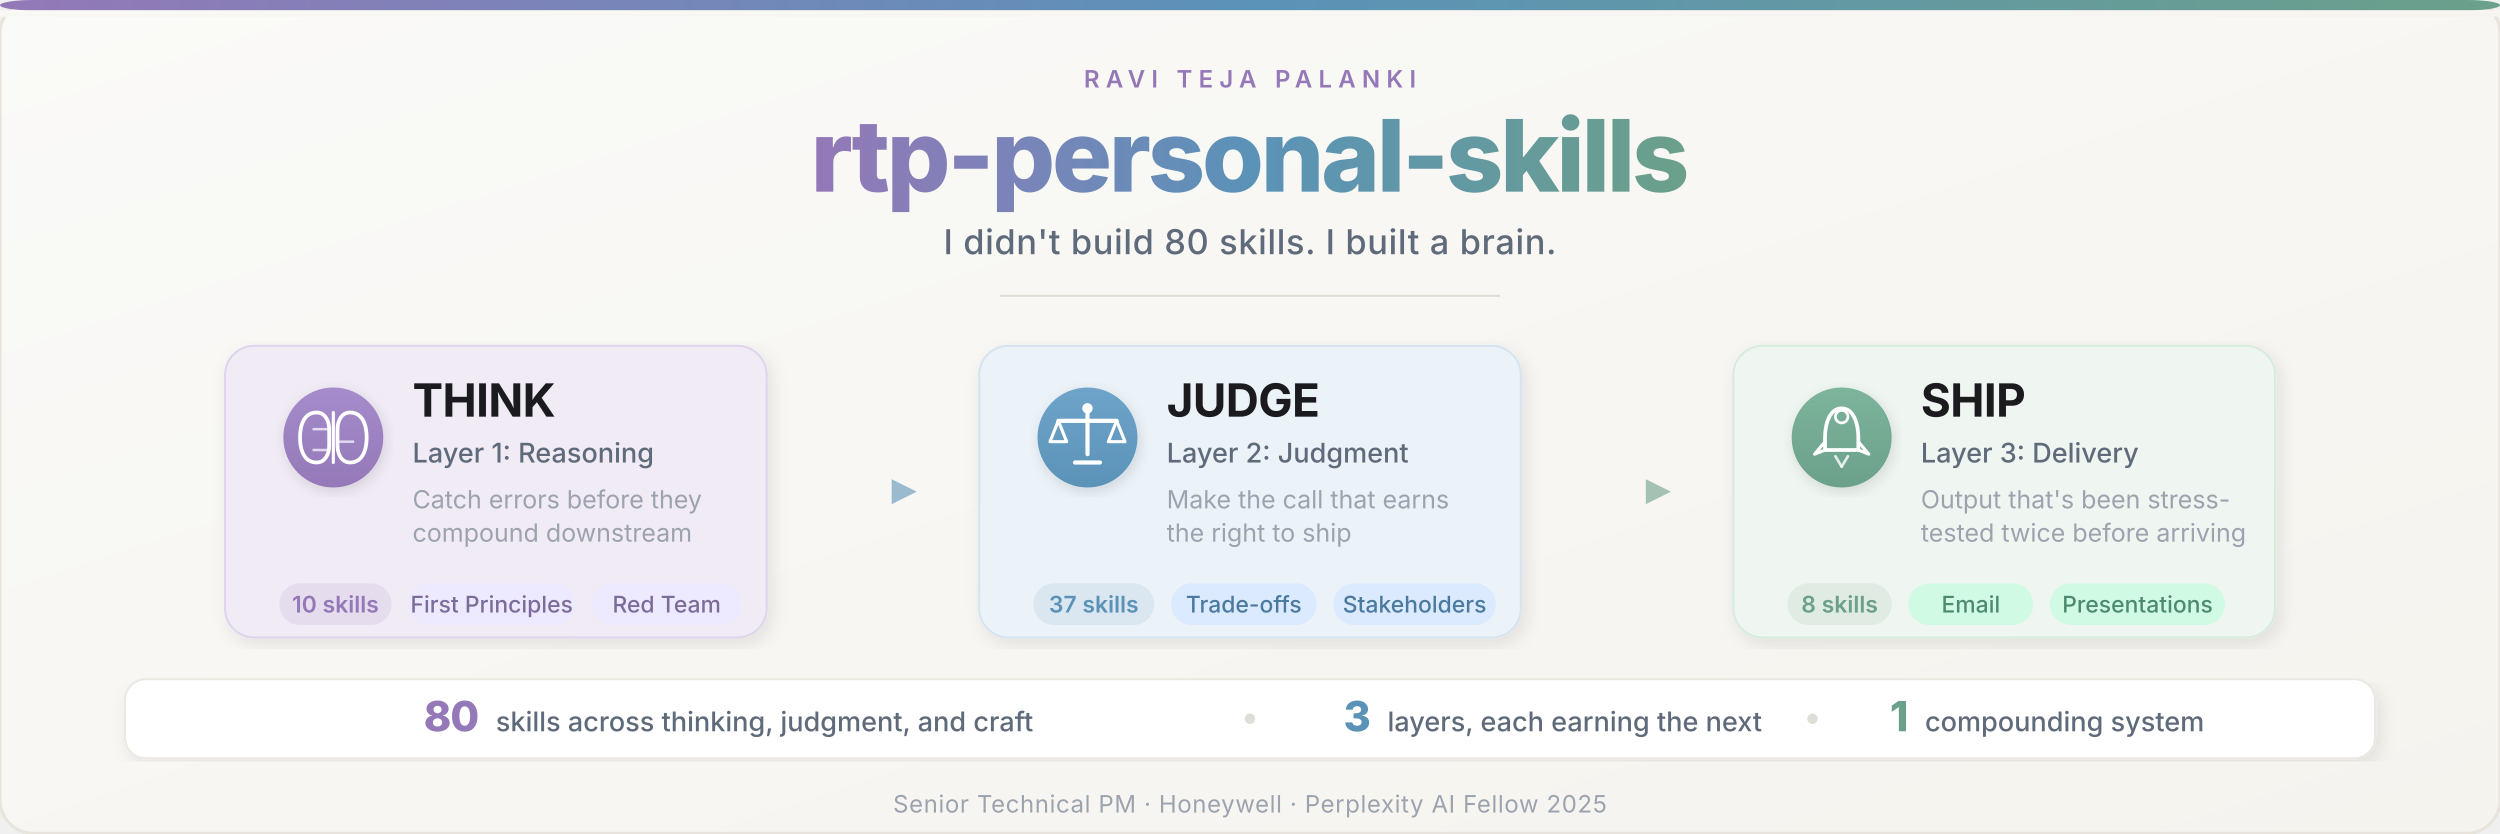
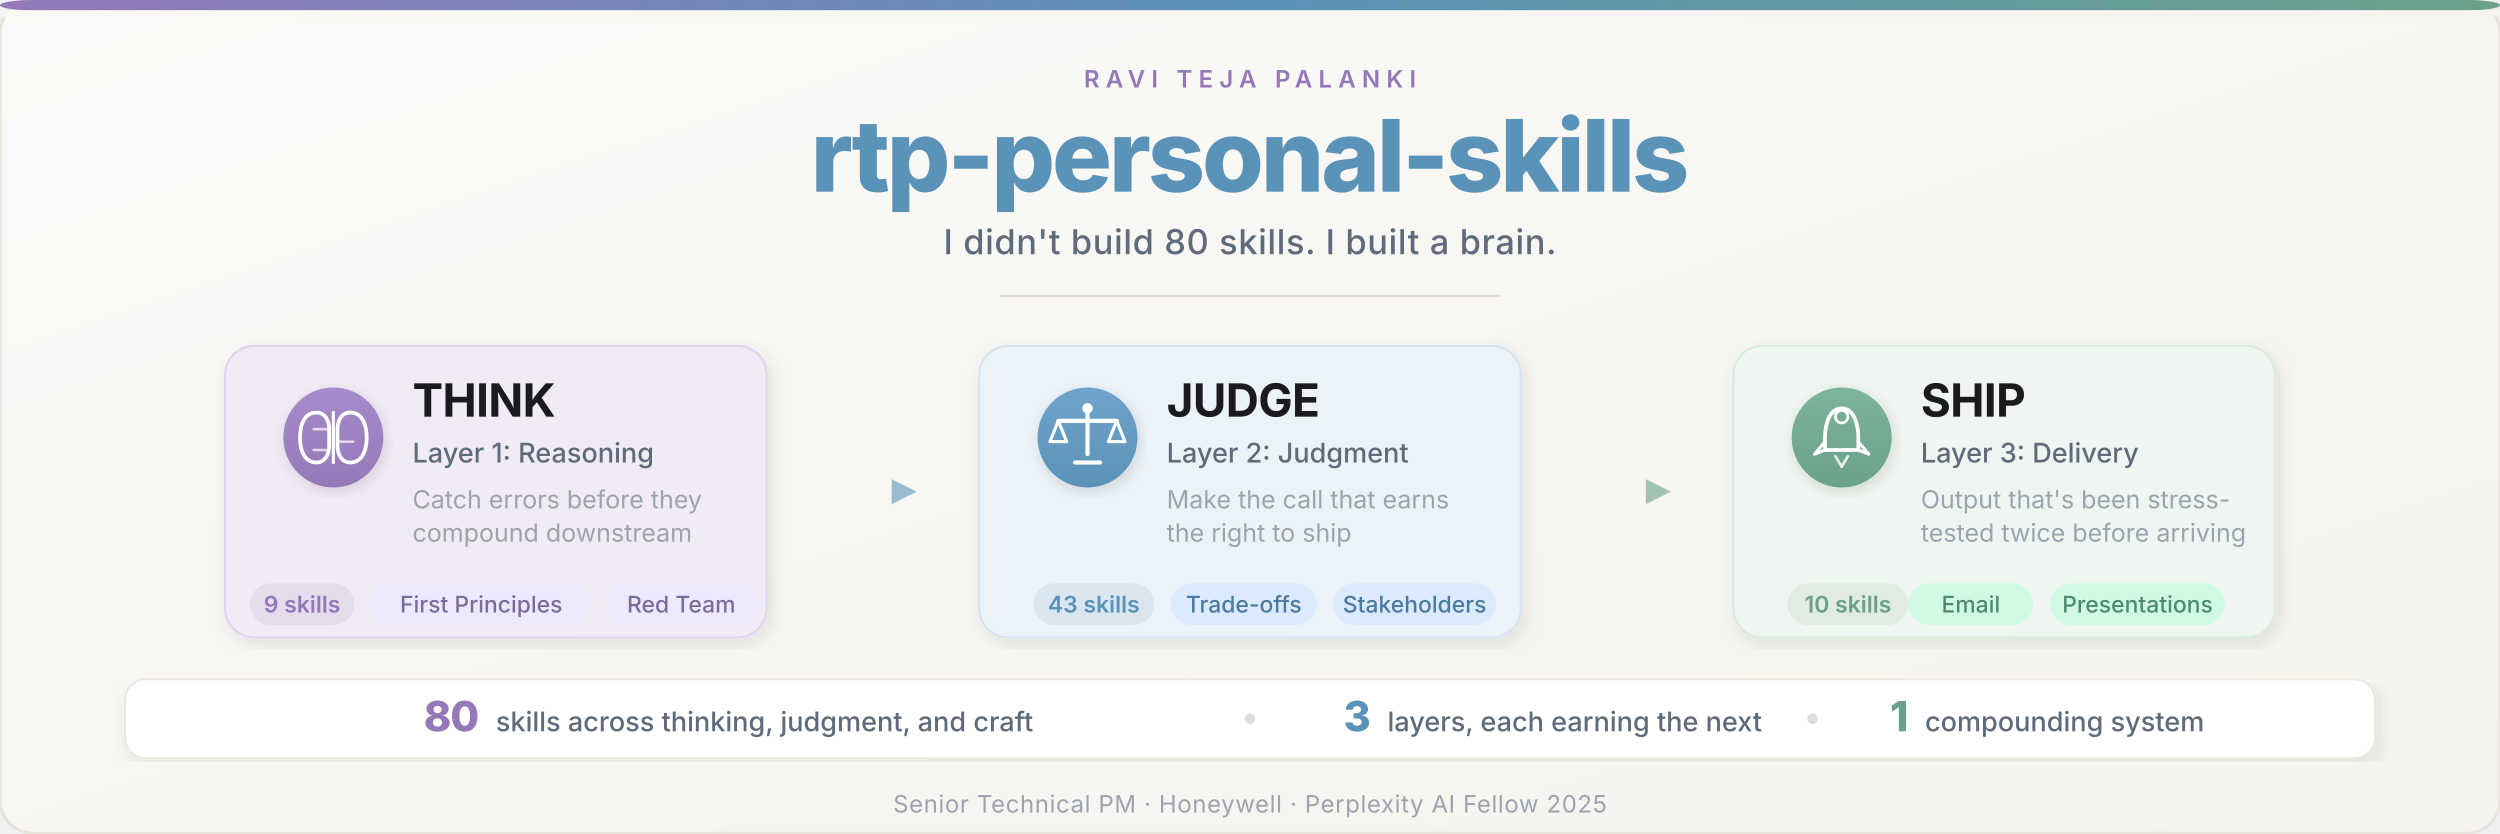
<svg xmlns="http://www.w3.org/2000/svg" viewBox="0 0 1200 400" width="1200" height="400" role="img" aria-label="An AI operating system that thinks before it acts. 80 skills, one orchestrator, learns every session.">
  <defs>
    <linearGradient id="heroBg" x1="0%" y1="0%" x2="100%" y2="100%">
      <stop offset="0%" stop-color="#FAFAF8" stop-opacity="1" />
      <stop offset="100%" stop-color="#F5F3EE" stop-opacity="1" />
    </linearGradient>
    <linearGradient id="accentBar" x1="0%" y1="0%" x2="100%" y2="0%">
      <stop offset="0%" stop-color="#9478B8" />
      <stop offset="50%" stop-color="#5B92B8" />
      <stop offset="100%" stop-color="#6BA08A" />
    </linearGradient>
    <linearGradient id="titleGradient" x1="0%" y1="0%" x2="100%" y2="0%">
      <stop offset="0%" stop-color="#9478B8" />
      <stop offset="50%" stop-color="#5B92B8" />
      <stop offset="100%" stop-color="#6BA08A" />
    </linearGradient>
    <linearGradient id="flowLine" x1="0%" y1="0%" x2="100%" y2="0%">
      <stop offset="0%" stop-color="#9478B8" />
      <stop offset="50%" stop-color="#5B92B8" />
      <stop offset="100%" stop-color="#6BA08A" />
    </linearGradient>
    <linearGradient id="purpleGrad" x1="0%" y1="0%" x2="0%" y2="100%">
      <stop offset="0%" stop-color="#A68CCC" />
      <stop offset="100%" stop-color="#9478B8" />
    </linearGradient>
    <linearGradient id="blueGrad" x1="0%" y1="0%" x2="0%" y2="100%">
      <stop offset="0%" stop-color="#6FA4CA" />
      <stop offset="100%" stop-color="#5B92B8" />
    </linearGradient>
    <linearGradient id="greenGrad" x1="0%" y1="0%" x2="0%" y2="100%">
      <stop offset="0%" stop-color="#7DB49C" />
      <stop offset="100%" stop-color="#6BA08A" />
    </linearGradient>
    <filter id="s" x="-4%" y="-4%" width="108%" height="108%">
      <feDropShadow dx="2" dy="3" stdDeviation="4" flood-color="#000000" flood-opacity="0.09" />
    </filter>
    <filter id="iconShadow" x="-10%" y="-10%" width="120%" height="120%">
      <feDropShadow dx="1" dy="2" stdDeviation="3" flood-color="#000000" flood-opacity="0.12" />
    </filter>
  </defs>
  <rect width="1200" height="400" rx="16" fill="url(#heroBg)" stroke="#E8E4DC" stroke-width="1.5" />
  <rect y="0" width="1200" height="5" rx="16" fill="url(#accentBar)" />
  <rect y="5" width="1200" height="3" fill="url(#heroBg)" />
  <text x="600" y="42" text-anchor="middle" font-family="Inter, Segoe UI, sans-serif" font-size="11.5" font-weight="600" fill="#9478B8" letter-spacing="3px">RAVI TEJA PALANKI</text>
-   <text x="600" y="92" text-anchor="middle" font-family="Inter, Segoe UI, sans-serif" font-size="48" font-weight="800" fill="url(#titleGradient)" letter-spacing="-1.5px">rtp-personal-skills</text>
+   <text x="600" y="92" text-anchor="middle" font-family="Inter, Segoe UI, sans-serif" font-size="48" font-weight="800" fill="#5B92B8" letter-spacing="-1.5px">rtp-personal-skills</text>
  <text x="600" y="122" text-anchor="middle" font-family="Inter, Segoe UI, sans-serif" font-size="16.5" font-weight="500" fill="#5F6B7A" letter-spacing="0.3px">I didn't build 80 skills. I built a brain.</text>
  <line x1="480" y1="142" x2="720" y2="142" stroke="#E0DDD6" stroke-width="1" />
  <g filter="url(#s)">
    <rect x="108" y="166" width="260" height="140" rx="14" fill="#F0EBF5" stroke="#E0D4EC" stroke-width="1" />
  </g>
  <circle cx="160" cy="210" r="24" fill="url(#purpleGrad)" filter="url(#iconShadow)" />
  <g transform="translate(160, 210)">
    <path d="M-8,-12 C-14,-12 -16,-6 -16,0 C-16,6 -14,12 -8,12 C-4,12 -2,8 -2,4 L-2,-4 C-2,-8 -4,-12 -8,-12Z" fill="none" stroke="#FFFFFF" stroke-width="1.8" stroke-linecap="round" />
    <path d="M8,-12 C14,-12 16,-6 16,0 C16,6 14,12 8,12 C4,12 2,8 2,4 L2,-4 C2,-8 4,-12 8,-12Z" fill="none" stroke="#FFFFFF" stroke-width="1.8" stroke-linecap="round" />
    <line x1="0" y1="-12" x2="0" y2="12" stroke="#FFFFFF" stroke-width="1.5" stroke-linecap="round" />
    <line x1="-10" y1="-4" x2="-2" y2="-4" stroke="#FFFFFF" stroke-width="1.2" opacity="0.7" />
    <line x1="2" y1="2" x2="10" y2="2" stroke="#FFFFFF" stroke-width="1.2" opacity="0.7" />
    <line x1="-10" y1="6" x2="-2" y2="6" stroke="#FFFFFF" stroke-width="1.2" opacity="0.7" />
  </g>
  <text x="198" y="200" font-family="Inter, Segoe UI, sans-serif" font-size="22" font-weight="700" fill="#1B1B1F" letter-spacing="-0.3px">THINK</text>
  <text x="198" y="222" font-family="Inter, Segoe UI, sans-serif" font-size="13" font-weight="500" fill="#5F6B7A">Layer 1: Reasoning</text>
  <text x="198" y="244" font-family="Inter, Segoe UI, sans-serif" font-size="12" font-weight="400" fill="#9CA3AF">Catch errors before they</text>
  <text x="198" y="260" font-family="Inter, Segoe UI, sans-serif" font-size="12" font-weight="400" fill="#9CA3AF">compound downstream</text>
-   <rect x="134" y="280" width="54" height="20" rx="10" fill="#9478B8" opacity="0.12" />
-   <text x="161" y="294" text-anchor="middle" font-family="Inter, Segoe UI, sans-serif" font-size="11" font-weight="600" fill="#9478B8">10 skills</text>
-   <rect x="196" y="280" width="80" height="20" rx="10" fill="#EDE9FE" />
-   <text x="236" y="294" text-anchor="middle" font-family="Inter, Segoe UI, sans-serif" font-size="11" font-weight="500" fill="#7C6C9A">First Principles</text>
-   <rect x="284" y="280" width="72" height="20" rx="10" fill="#EDE9FE" />
-   <text x="320" y="294" text-anchor="middle" font-family="Inter, Segoe UI, sans-serif" font-size="11" font-weight="500" fill="#7C6C9A">Red Team</text>
+   <rect x="120" y="280" width="50" height="20" rx="10" fill="#9478B8" opacity="0.12" />
+   <text x="145" y="294" text-anchor="middle" font-family="Inter, Segoe UI, sans-serif" font-size="11" font-weight="600" fill="#9478B8">9 skills</text>
+   <rect x="178" y="280" width="105" height="20" rx="10" fill="#EDE9FE" />
+   <text x="231" y="294" text-anchor="middle" font-family="Inter, Segoe UI, sans-serif" font-size="11" font-weight="500" fill="#7C6C9A">First Principles</text>
+   <rect x="291" y="280" width="72" height="20" rx="10" fill="#EDE9FE" />
+   <text x="327" y="294" text-anchor="middle" font-family="Inter, Segoe UI, sans-serif" font-size="11" font-weight="500" fill="#7C6C9A">Red Team</text>
  <g>
    <line x1="378" y1="236" x2="432" y2="236" stroke="url(#flowLine)" stroke-width="2.5" stroke-linecap="round" opacity="0.5" />
    <polygon points="428,230 440,236 428,242" fill="#5B92B8" opacity="0.6" />
  </g>
  <g filter="url(#s)">
    <rect x="470" y="166" width="260" height="140" rx="14" fill="#EBF2F8" stroke="#D6E4F0" stroke-width="1" />
  </g>
  <circle cx="522" cy="210" r="24" fill="url(#blueGrad)" filter="url(#iconShadow)" />
  <g transform="translate(522, 210)">
    <line x1="0" y1="-14" x2="0" y2="8" stroke="#FFFFFF" stroke-width="2" stroke-linecap="round" />
    <line x1="-14" y1="-8" x2="14" y2="-8" stroke="#FFFFFF" stroke-width="2" stroke-linecap="round" />
    <path d="M-14,-8 L-18,2 L-10,2 Z" fill="none" stroke="#FFFFFF" stroke-width="1.5" stroke-linejoin="round" />
    <path d="M14,-8 L10,2 L18,2 Z" fill="none" stroke="#FFFFFF" stroke-width="1.5" stroke-linejoin="round" />
    <line x1="-6" y1="12" x2="6" y2="12" stroke="#FFFFFF" stroke-width="2" stroke-linecap="round" />
    <circle cx="0" cy="-14" r="2.5" fill="#FFFFFF" />
  </g>
  <text x="560" y="200" font-family="Inter, Segoe UI, sans-serif" font-size="22" font-weight="700" fill="#1B1B1F" letter-spacing="-0.3px">JUDGE</text>
  <text x="560" y="222" font-family="Inter, Segoe UI, sans-serif" font-size="13" font-weight="500" fill="#5F6B7A">Layer 2: Judgment</text>
  <text x="560" y="244" font-family="Inter, Segoe UI, sans-serif" font-size="12" font-weight="400" fill="#9CA3AF">Make the call that earns</text>
  <text x="560" y="260" font-family="Inter, Segoe UI, sans-serif" font-size="12" font-weight="400" fill="#9CA3AF">the right to ship</text>
  <rect x="496" y="280" width="58" height="20" rx="10" fill="#5B92B8" opacity="0.12" />
-   <text x="525" y="294" text-anchor="middle" font-family="Inter, Segoe UI, sans-serif" font-size="11" font-weight="600" fill="#5B92B8">37 skills</text>
+   <text x="525" y="294" text-anchor="middle" font-family="Inter, Segoe UI, sans-serif" font-size="11" font-weight="600" fill="#5B92B8">43 skills</text>
  <rect x="562" y="280" width="70" height="20" rx="10" fill="#DBEAFE" />
  <text x="597" y="294" text-anchor="middle" font-family="Inter, Segoe UI, sans-serif" font-size="11" font-weight="500" fill="#4A7A9E">Trade-offs</text>
  <rect x="640" y="280" width="78" height="20" rx="10" fill="#DBEAFE" />
  <text x="679" y="294" text-anchor="middle" font-family="Inter, Segoe UI, sans-serif" font-size="11" font-weight="500" fill="#4A7A9E">Stakeholders</text>
  <g>
    <line x1="740" y1="236" x2="794" y2="236" stroke="url(#flowLine)" stroke-width="2.5" stroke-linecap="round" opacity="0.5" />
    <polygon points="790,230 802,236 790,242" fill="#6BA08A" opacity="0.6" />
  </g>
  <g filter="url(#s)">
    <rect x="832" y="166" width="260" height="140" rx="14" fill="#EFF5F0" stroke="#D8ECDD" stroke-width="1" />
  </g>
  <circle cx="884" cy="210" r="24" fill="url(#greenGrad)" filter="url(#iconShadow)" />
  <g transform="translate(884, 210)">
    <path d="M0,-14 C6,-14 8,-6 8,0 L8,6 L-8,6 L-8,0 C-8,-6 -6,-14 0,-14Z" fill="none" stroke="#FFFFFF" stroke-width="1.8" stroke-linejoin="round" />
    <circle cx="0" cy="-10" r="3" fill="none" stroke="#FFFFFF" stroke-width="1.3" />
    <path d="M-8,2 L-13,8 L-8,6" fill="none" stroke="#FFFFFF" stroke-width="1.5" stroke-linejoin="round" />
    <path d="M8,2 L13,8 L8,6" fill="none" stroke="#FFFFFF" stroke-width="1.5" stroke-linejoin="round" />
    <line x1="-3" y1="9" x2="0" y2="14" stroke="#FFFFFF" stroke-width="1.3" stroke-linecap="round" opacity="0.8" />
    <line x1="3" y1="9" x2="0" y2="14" stroke="#FFFFFF" stroke-width="1.3" stroke-linecap="round" opacity="0.8" />
  </g>
  <text x="922" y="200" font-family="Inter, Segoe UI, sans-serif" font-size="22" font-weight="700" fill="#1B1B1F" letter-spacing="-0.3px">SHIP</text>
  <text x="922" y="222" font-family="Inter, Segoe UI, sans-serif" font-size="13" font-weight="500" fill="#5F6B7A">Layer 3: Delivery</text>
  <text x="922" y="244" font-family="Inter, Segoe UI, sans-serif" font-size="12" font-weight="400" fill="#9CA3AF">Output that's been stress-</text>
  <text x="922" y="260" font-family="Inter, Segoe UI, sans-serif" font-size="12" font-weight="400" fill="#9CA3AF">tested twice before arriving</text>
-   <rect x="858" y="280" width="50" height="20" rx="10" fill="#6BA08A" opacity="0.12" />
-   <text x="883" y="294" text-anchor="middle" font-family="Inter, Segoe UI, sans-serif" font-size="11" font-weight="600" fill="#6BA08A">8 skills</text>
+   <rect x="858" y="280" width="58" height="20" rx="10" fill="#6BA08A" opacity="0.12" />
+   <text x="887" y="294" text-anchor="middle" font-family="Inter, Segoe UI, sans-serif" font-size="11" font-weight="600" fill="#6BA08A">10 skills</text>
  <rect x="916" y="280" width="60" height="20" rx="10" fill="#D1FAE5" />
  <text x="946" y="294" text-anchor="middle" font-family="Inter, Segoe UI, sans-serif" font-size="11" font-weight="500" fill="#4D8B6F">Email</text>
  <rect x="984" y="280" width="84" height="20" rx="10" fill="#D1FAE5" />
  <text x="1026" y="294" text-anchor="middle" font-family="Inter, Segoe UI, sans-serif" font-size="11" font-weight="500" fill="#4D8B6F">Presentations</text>
  <rect x="60" y="326" width="1080" height="38" rx="10" fill="#FFFFFF" stroke="#EBE8E2" stroke-width="1" filter="url(#s)" />
  <text x="230" y="351" text-anchor="end" font-family="Inter, Segoe UI, sans-serif" font-size="20" font-weight="800" fill="#9478B8" letter-spacing="-0.5px">80</text>
  <text x="238" y="351" font-family="Inter, Segoe UI, sans-serif" font-size="13" font-weight="500" fill="#5F6B7A">skills across thinking, judgment, and craft</text>
  <circle cx="600" cy="345" r="2.5" fill="#E0DDD6" />
  <text x="658" y="351" text-anchor="end" font-family="Inter, Segoe UI, sans-serif" font-size="20" font-weight="800" fill="#5B92B8" letter-spacing="-0.5px">3</text>
  <text x="666" y="351" font-family="Inter, Segoe UI, sans-serif" font-size="13" font-weight="500" fill="#5F6B7A">layers, each earning the next</text>
  <circle cx="870" cy="345" r="2.5" fill="#E0DDD6" />
  <text x="916" y="351" text-anchor="end" font-family="Inter, Segoe UI, sans-serif" font-size="20" font-weight="800" fill="#6BA08A" letter-spacing="-0.5px">1</text>
  <text x="924" y="351" font-family="Inter, Segoe UI, sans-serif" font-size="13" font-weight="500" fill="#5F6B7A">compounding system</text>
  <text x="600" y="390" text-anchor="middle" font-family="Inter, Segoe UI, sans-serif" font-size="11.5" font-weight="400" fill="#9CA3AF" letter-spacing="0.3px">Senior Technical PM  ·  Honeywell  ·  Perplexity AI Fellow 2025</text>
</svg>
